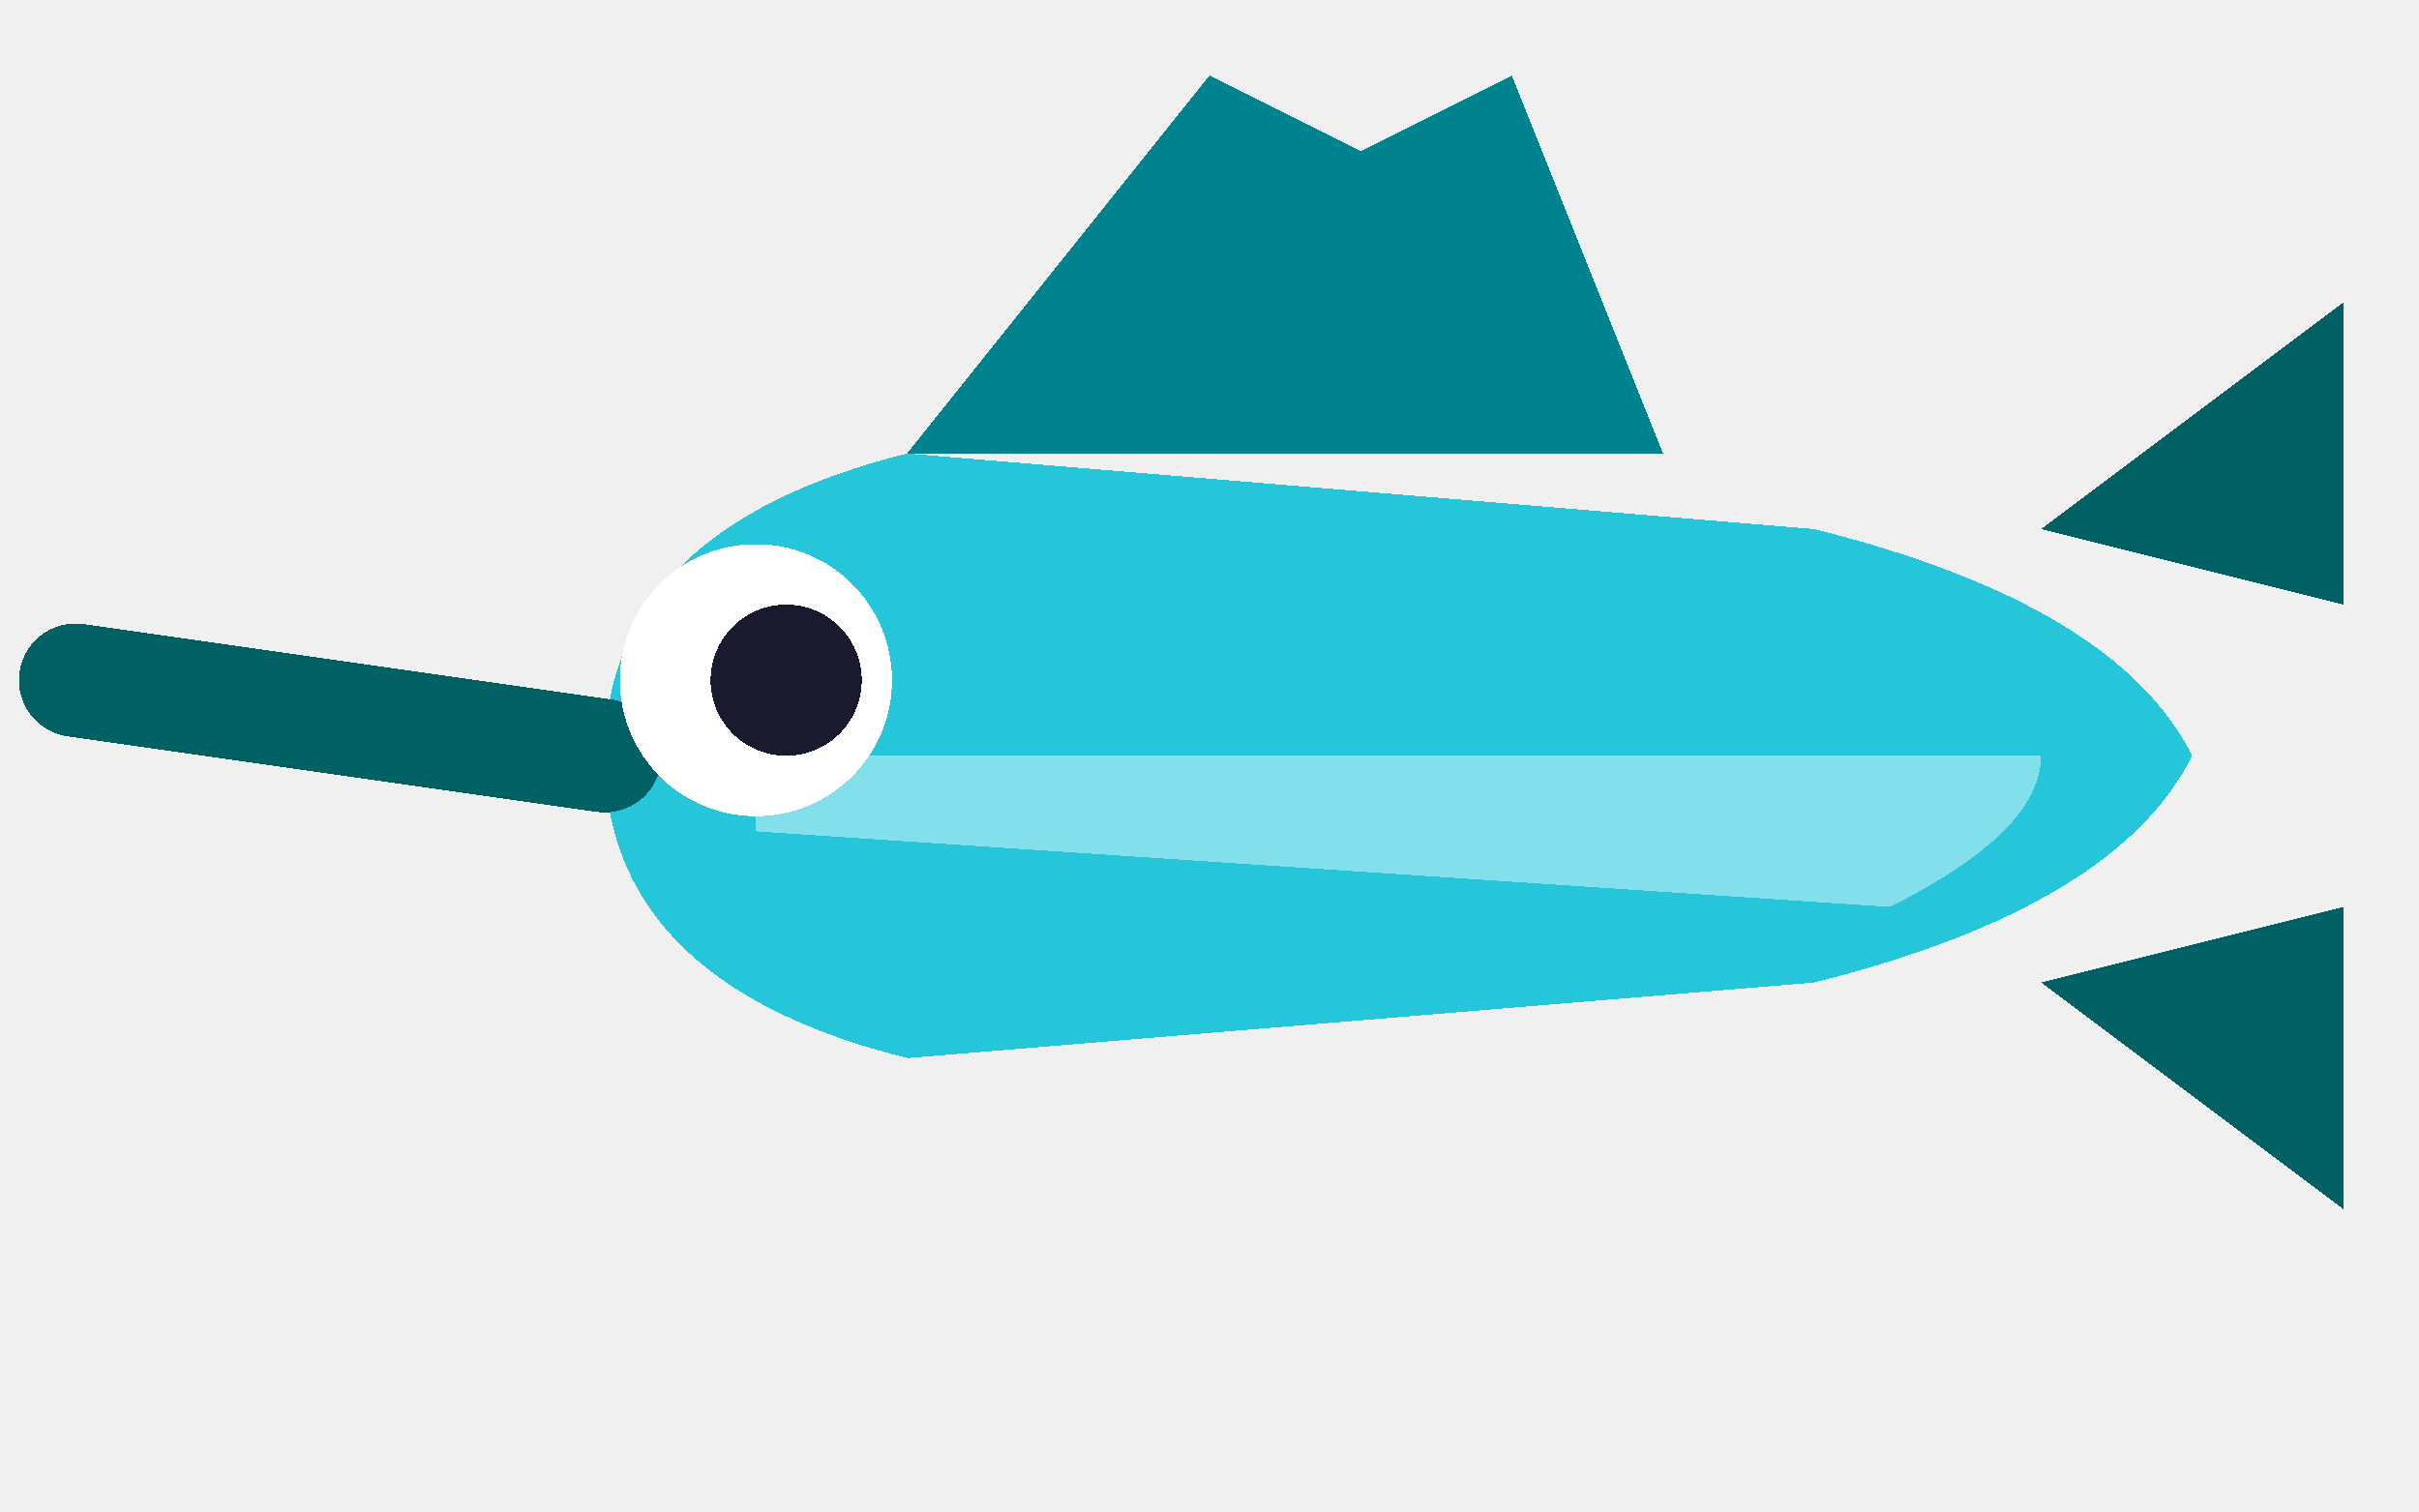
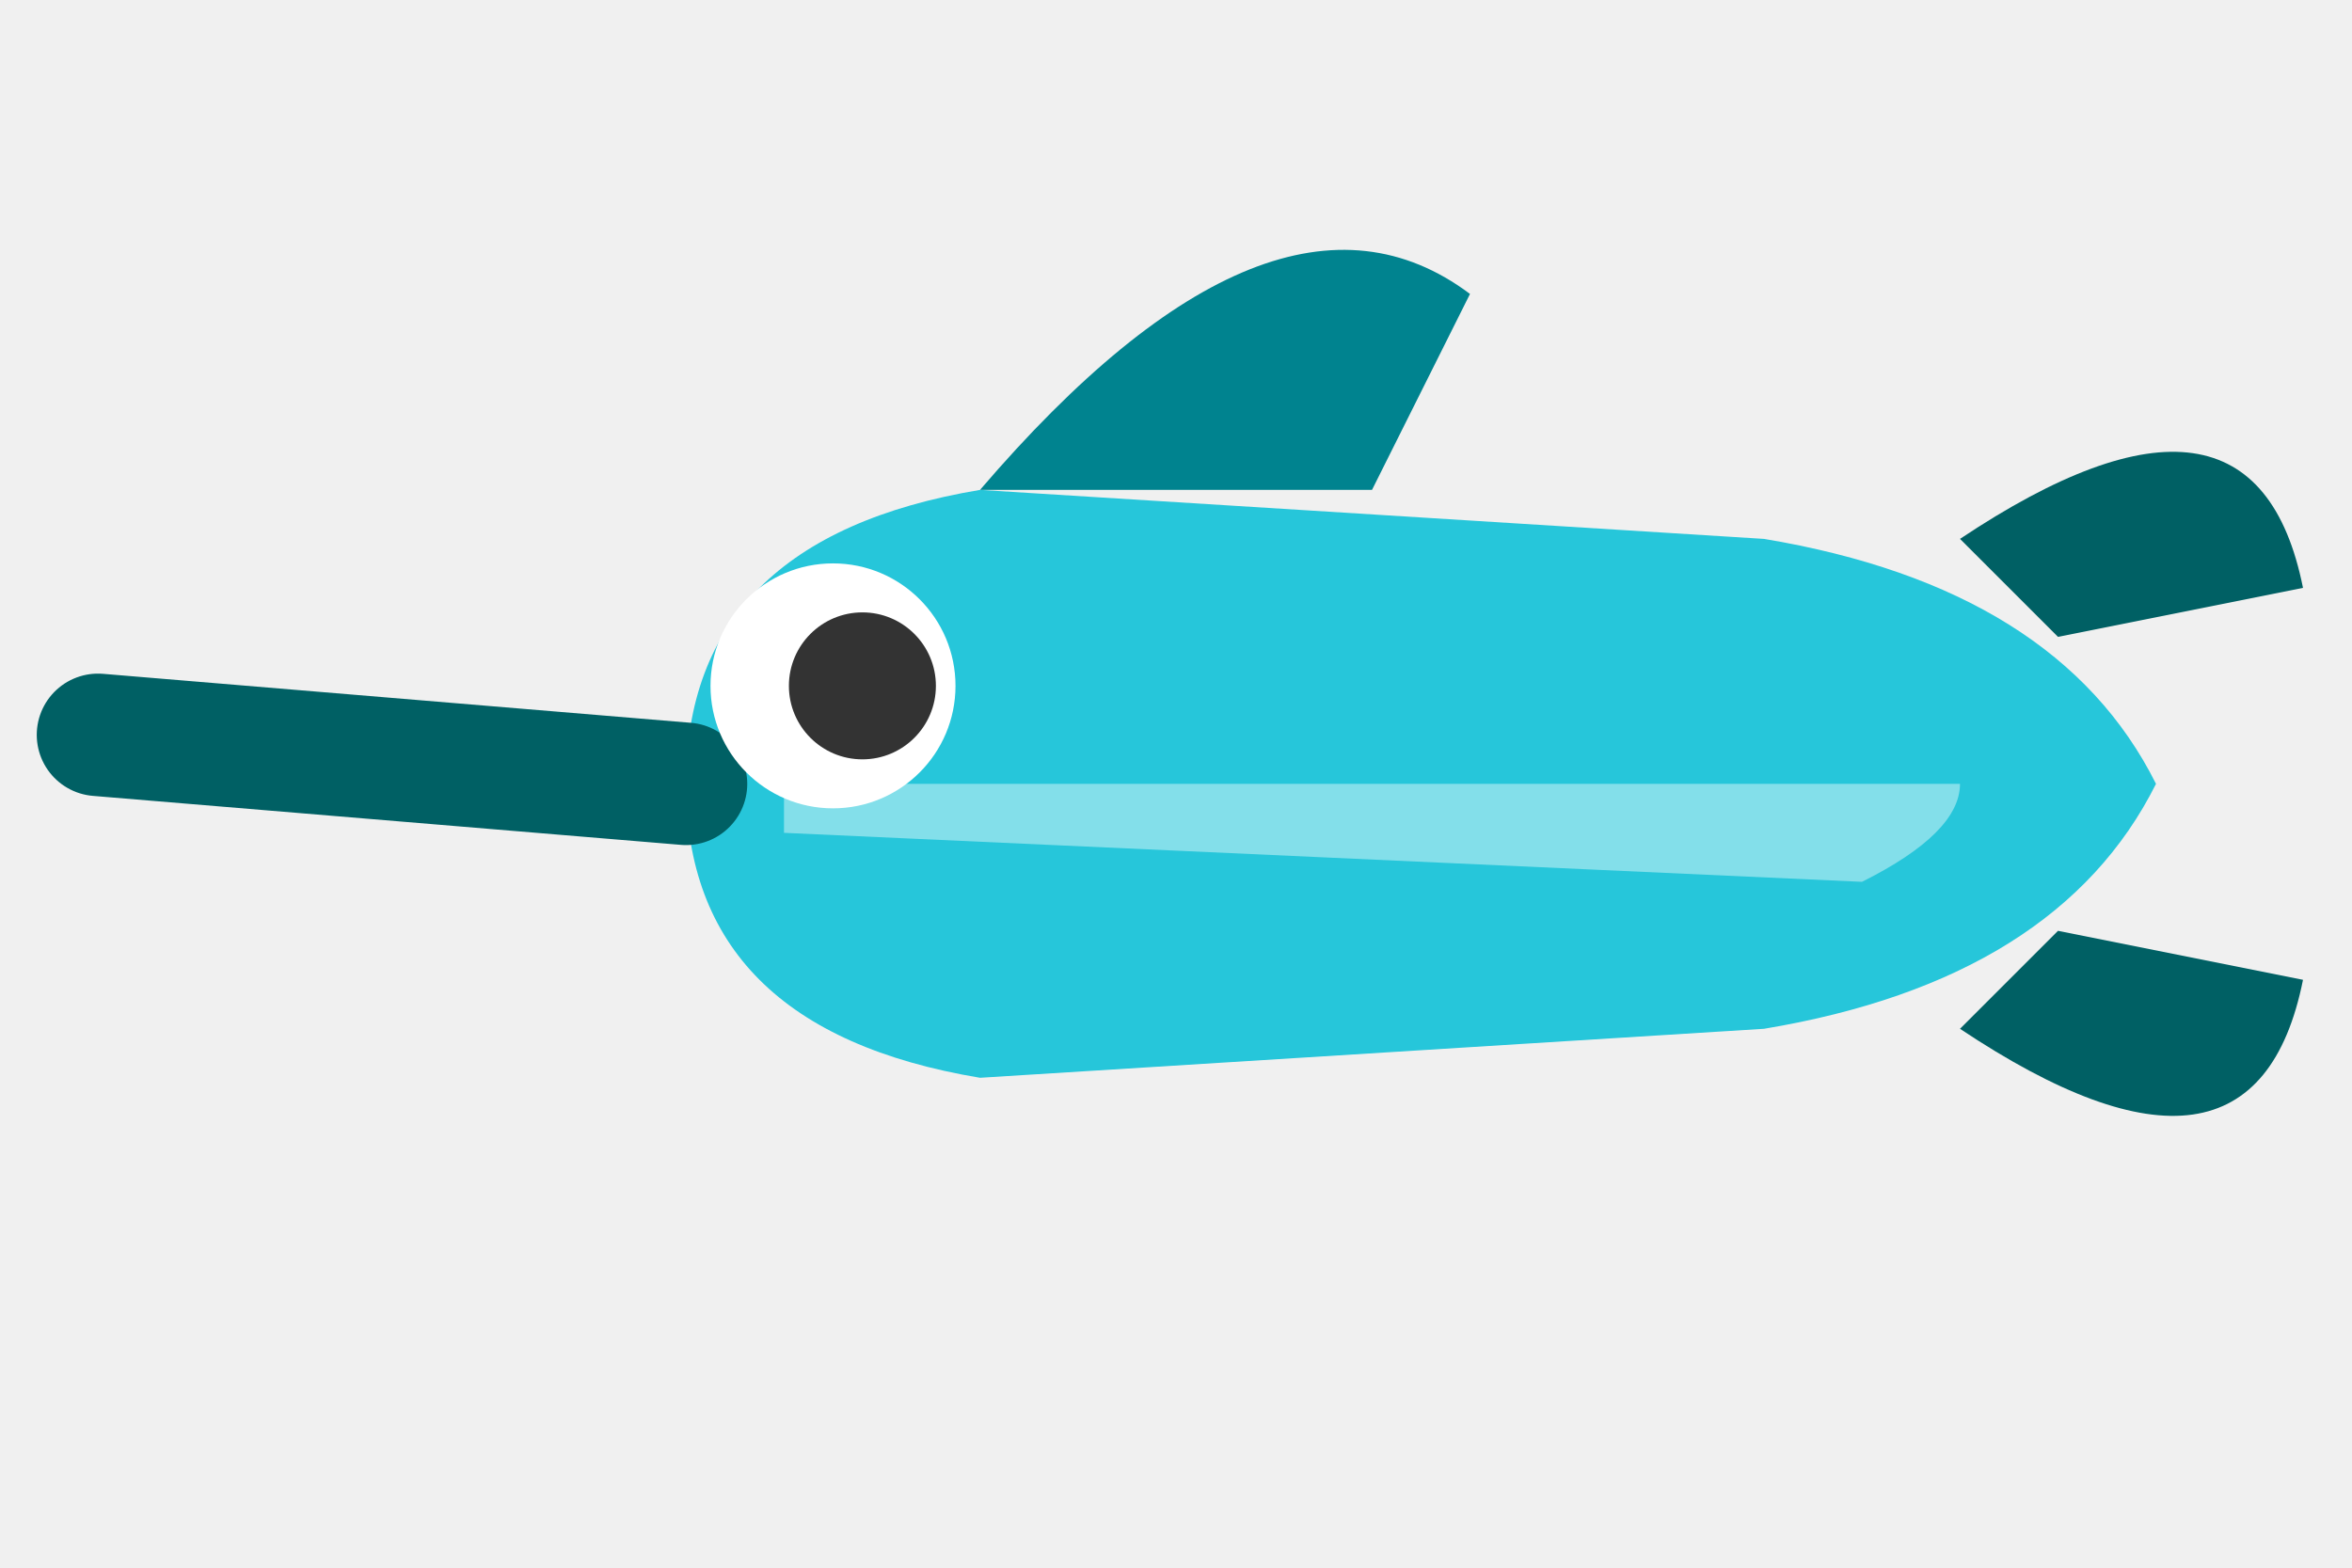
- <svg xmlns="http://www.w3.org/2000/svg" viewBox="0 0 32 20" width="64" height="40" shape-rendering="crispEdges">
-   <path d="M8,10 Q8,7 12,6 L24,7 Q28,8 29,10 Q28,12 24,13 L12,14 Q8,13 8,10 Z" fill="#26C6DA" />
-   <path d="M10,11 L25,12 Q27,11 27,10 L10,10 Z" fill="#E0F7FA" opacity="0.5" />
-   <path d="M27,7 L31,4 L31,8 Z" fill="#006064" />
-   <path d="M27,13 L31,16 L31,12 Z" fill="#006064" />
-   <path d="M12,6 L16,1 L18,2 L20,1 L22,6 Z" fill="#00838F" />
-   <line x1="8" y1="10" x2="1" y2="9" stroke="#006064" stroke-width="1.5" stroke-linecap="round" />
-   <circle cx="10" cy="9" r="1.8" fill="white" />
-   <circle cx="10.4" cy="9" r="1" fill="#1a1a2e" />
+ <svg xmlns="http://www.w3.org/2000/svg" viewBox="0 0 48 32" width="48" height="32">
+   <path d="M14,16 Q14,11 20,10 L36,11 Q42,12 44,16 Q42,20 36,21 L20,22 Q14,21 14,16 Z" fill="#26C6DA" />
+   <path d="M16,17 L38,18 Q40,17 40,16 L16,16 Z" fill="#E0F7FA" opacity="0.5" />
+   <path d="M40,11 Q46,7 47,12 L42,13 Z" fill="#006064" />
+   <path d="M40,21 Q46,25 47,20 L42,19 Z" fill="#006064" />
+   <path d="M20,10 Q26,3 30,6 L28,10 Z" fill="#00838F" />
+   <line x1="14" y1="16" x2="2" y2="15" stroke="#006064" stroke-width="2.5" stroke-linecap="round" />
+   <circle cx="17" cy="14" r="2.5" fill="white" />
+   <circle cx="17.6" cy="14" r="1.5" fill="#333" />
</svg>
